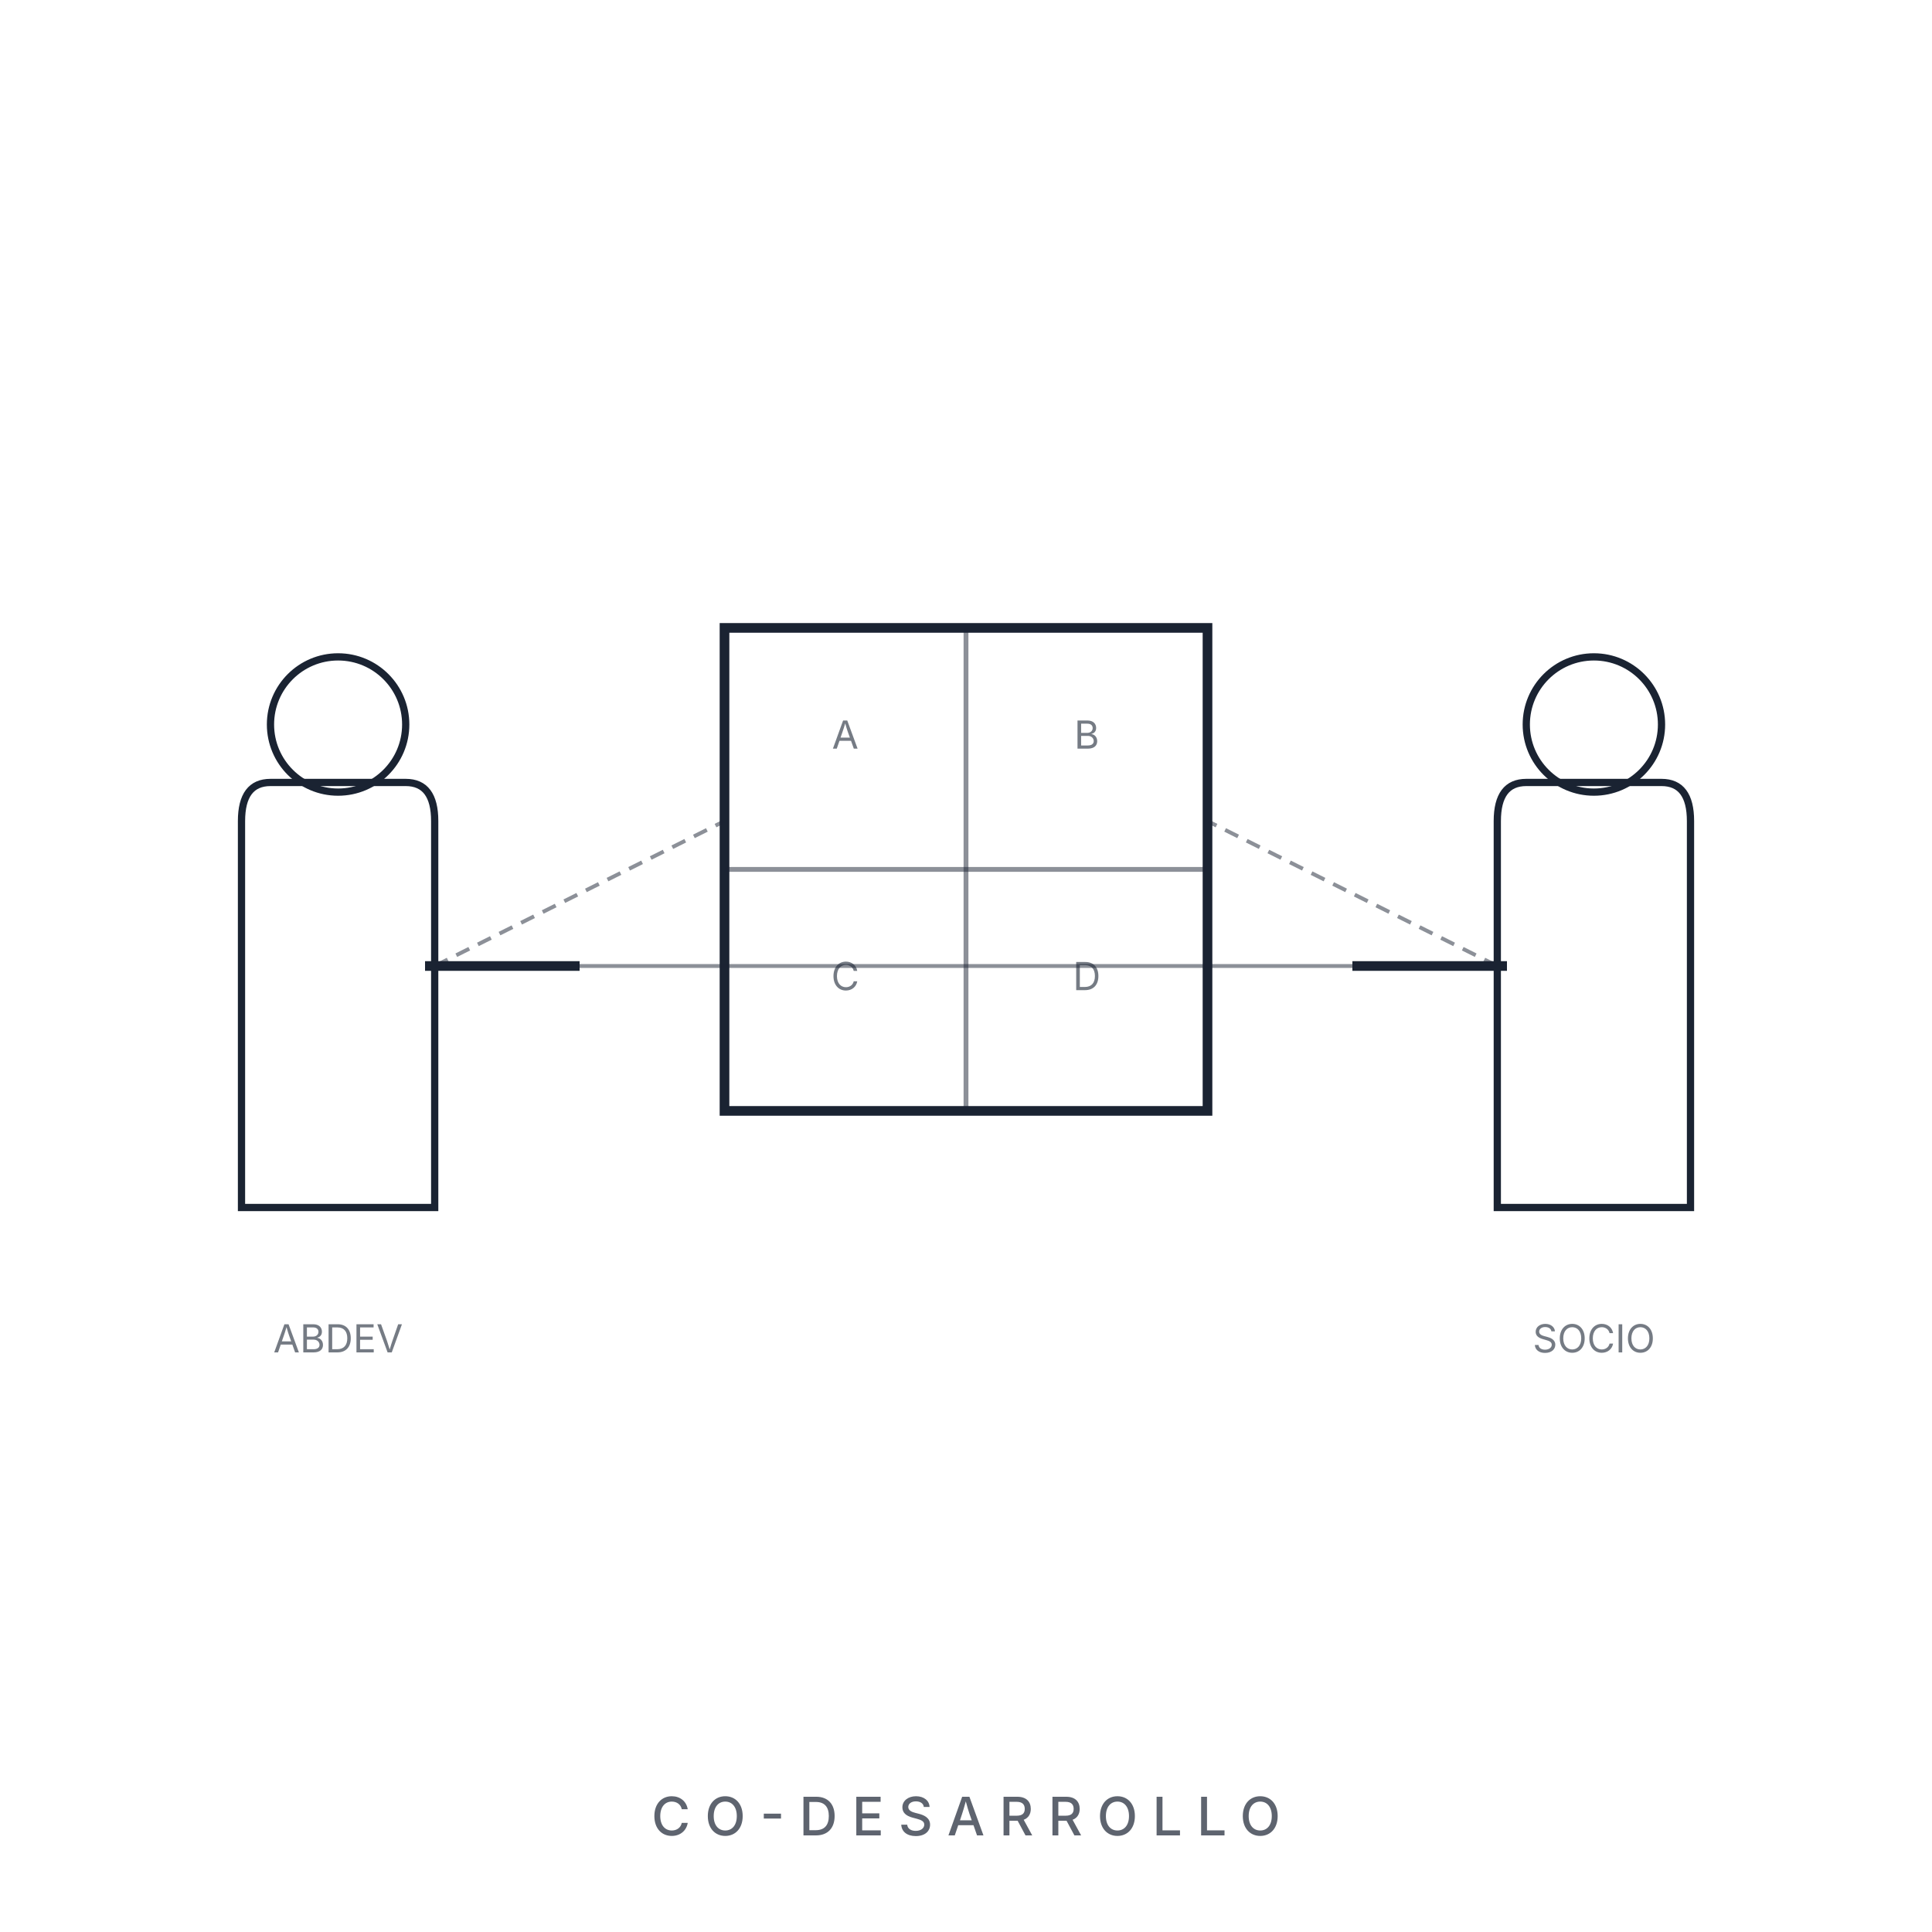
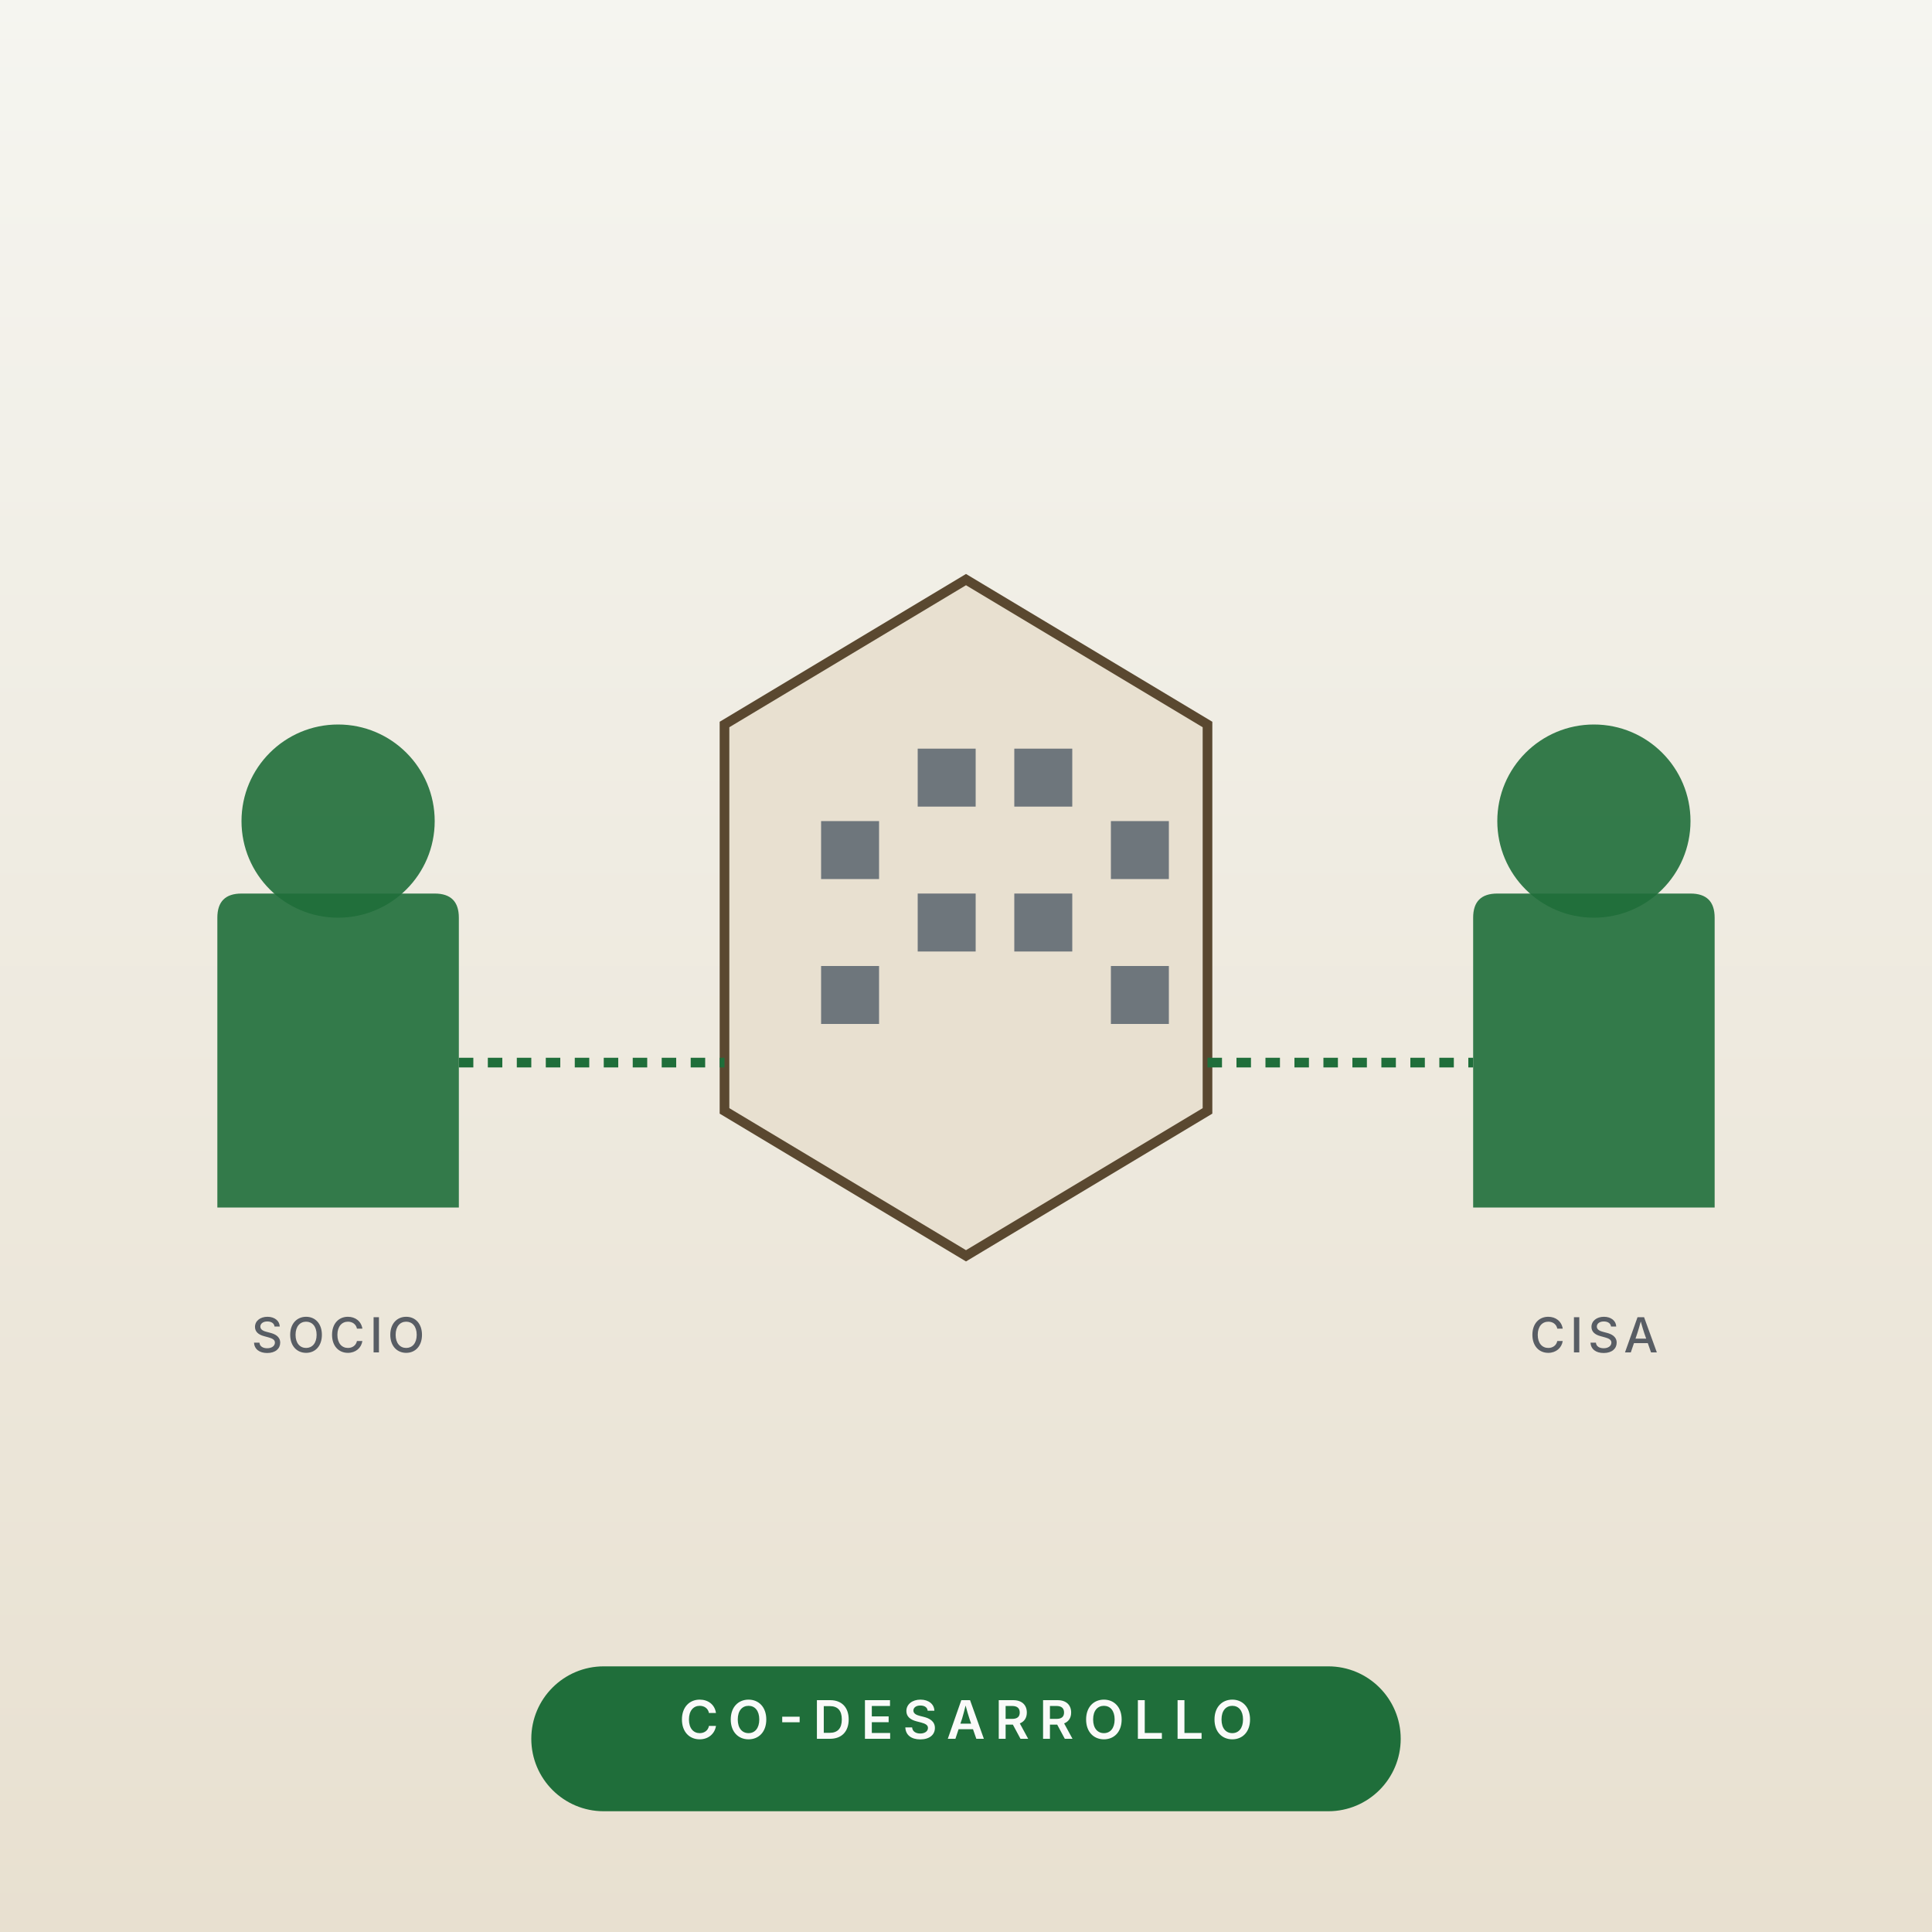
<svg xmlns="http://www.w3.org/2000/svg" viewBox="0 0 400 400" fill="none">
+   <defs>
+     <linearGradient id="bg-cod" x1="0" y1="0" x2="0" y2="1">
+       <stop offset="0%" stop-color="#f5f5f0" />
+       <stop offset="100%" stop-color="#e8e0d0" />
+     </linearGradient>
+   </defs>
+   <rect width="400" height="400" fill="url(#bg-cod)" />
  <g transform="translate(200, 200)">
-     <g transform="translate(0, -20)">
-       <rect x="-50" y="-50" width="100" height="100" stroke="#1a2332" stroke-width="2" fill="none" />
-       <line x1="-50" y1="0" x2="50" y2="0" stroke="#1a2332" stroke-width="1" stroke-opacity="0.5" />
-       <line x1="0" y1="-50" x2="0" y2="50" stroke="#1a2332" stroke-width="1" stroke-opacity="0.5" />
-       <text x="-25" y="-25" font-family="'Inter', sans-serif" font-size="8" fill="#1a2332" fill-opacity="0.6" text-anchor="middle">A</text>
-       <text x="25" y="-25" font-family="'Inter', sans-serif" font-size="8" fill="#1a2332" fill-opacity="0.6" text-anchor="middle">B</text>
-       <text x="-25" y="25" font-family="'Inter', sans-serif" font-size="8" fill="#1a2332" fill-opacity="0.6" text-anchor="middle">C</text>
-       <text x="25" y="25" font-family="'Inter', sans-serif" font-size="8" fill="#1a2332" fill-opacity="0.6" text-anchor="middle">D</text>
+     <g transform="translate(0, -50)">
+       <polygon points="-50,0 0,-30 50,0 50,80 0,110 -50,80" fill="#e8e0d0" stroke="#5a4830" stroke-width="2" />
+       <rect x="-30" y="20" width="12" height="12" fill="#3a4858" opacity="0.7" />
+       <rect x="-10" y="5" width="12" height="12" fill="#3a4858" opacity="0.7" />
+       <rect x="10" y="5" width="12" height="12" fill="#3a4858" opacity="0.7" />
+       <rect x="30" y="20" width="12" height="12" fill="#3a4858" opacity="0.7" />
+       <rect x="-30" y="50" width="12" height="12" fill="#3a4858" opacity="0.7" />
+       <rect x="-10" y="35" width="12" height="12" fill="#3a4858" opacity="0.7" />
+       <rect x="10" y="35" width="12" height="12" fill="#3a4858" opacity="0.7" />
+       <rect x="30" y="50" width="12" height="12" fill="#3a4858" opacity="0.7" />
    </g>
    <g transform="translate(-130, 0)">
-       <circle cx="0" cy="-50" r="14" stroke="#1a2332" stroke-width="1.5" fill="none" />
-       <path d="M -20 -30 L -20 50 L 20 50 L 20 -30 Q 20 -38 14 -38 L -14 -38 Q -20 -38 -20 -30 Z" stroke="#1a2332" stroke-width="1.5" fill="none" />
-       <path d="M 18 0 L 50 0" stroke="#1a2332" stroke-width="2" />
-       <text x="0" y="80" font-family="'Inter', sans-serif" font-size="8" fill="#1a2332" fill-opacity="0.6" text-anchor="middle">ABDEV</text>
+       <circle cx="0" cy="-30" r="20" fill="#1f6e3a" opacity="0.9" />
+       <path d="M -25 -10 Q -25 -15 -20 -15 L 20 -15 Q 25 -15 25 -10 L 25 50 L -25 50 Z" fill="#1f6e3a" opacity="0.9" />
+       <text x="0" y="80" font-family="'Inter', sans-serif" font-size="10" font-weight="500" letter-spacing="1" fill="#1a2332" fill-opacity="0.7" text-anchor="middle">SOCIO</text>
    </g>
    <g transform="translate(130, 0)">
-       <circle cx="0" cy="-50" r="14" stroke="#1a2332" stroke-width="1.5" fill="none" />
-       <path d="M -20 -30 L -20 50 L 20 50 L 20 -30 Q 20 -38 14 -38 L -14 -38 Q -20 -38 -20 -30 Z" stroke="#1a2332" stroke-width="1.5" fill="none" />
-       <path d="M -18 0 L -50 0" stroke="#1a2332" stroke-width="2" />
-       <text x="0" y="80" font-family="'Inter', sans-serif" font-size="8" fill="#1a2332" fill-opacity="0.6" text-anchor="middle">SOCIO</text>
+       <circle cx="0" cy="-30" r="20" fill="#1f6e3a" opacity="0.9" />
+       <path d="M -25 -10 Q -25 -15 -20 -15 L 20 -15 Q 25 -15 25 -10 L 25 50 L -25 50 Z" fill="#1f6e3a" opacity="0.9" />
+       <text x="0" y="80" font-family="'Inter', sans-serif" font-size="10" font-weight="500" letter-spacing="1" fill="#1a2332" fill-opacity="0.7" text-anchor="middle">CISA</text>
    </g>
-     <line x1="-110" y1="0" x2="-50" y2="-30" stroke="#1a2332" stroke-width="0.8" stroke-opacity="0.5" stroke-dasharray="3 2" />
-     <line x1="110" y1="0" x2="50" y2="-30" stroke="#1a2332" stroke-width="0.8" stroke-opacity="0.5" stroke-dasharray="3 2" />
-     <line x1="-110" y1="0" x2="110" y2="0" stroke="#1a2332" stroke-width="0.8" stroke-opacity="0.5" />
+     <line x1="-105" y1="20" x2="-50" y2="20" stroke="#1f6e3a" stroke-width="2" stroke-dasharray="3 3" />
+     <line x1="50" y1="20" x2="105" y2="20" stroke="#1f6e3a" stroke-width="2" stroke-dasharray="3 3" />
  </g>
-   <text x="200" y="380" font-family="'Inter', sans-serif" font-size="11" font-weight="500" letter-spacing="3" fill="#1a2332" fill-opacity="0.7" text-anchor="middle">CO-DESARROLLO</text>
+   <g transform="translate(200, 360)">
+     <rect x="-90" y="-15" width="180" height="30" fill="#1f6e3a" rx="15" />
+     <text font-family="'Inter', sans-serif" font-size="11" font-weight="600" letter-spacing="2" fill="#fafaf9" text-anchor="middle">CO-DESARROLLO</text>
+   </g>
</svg>
